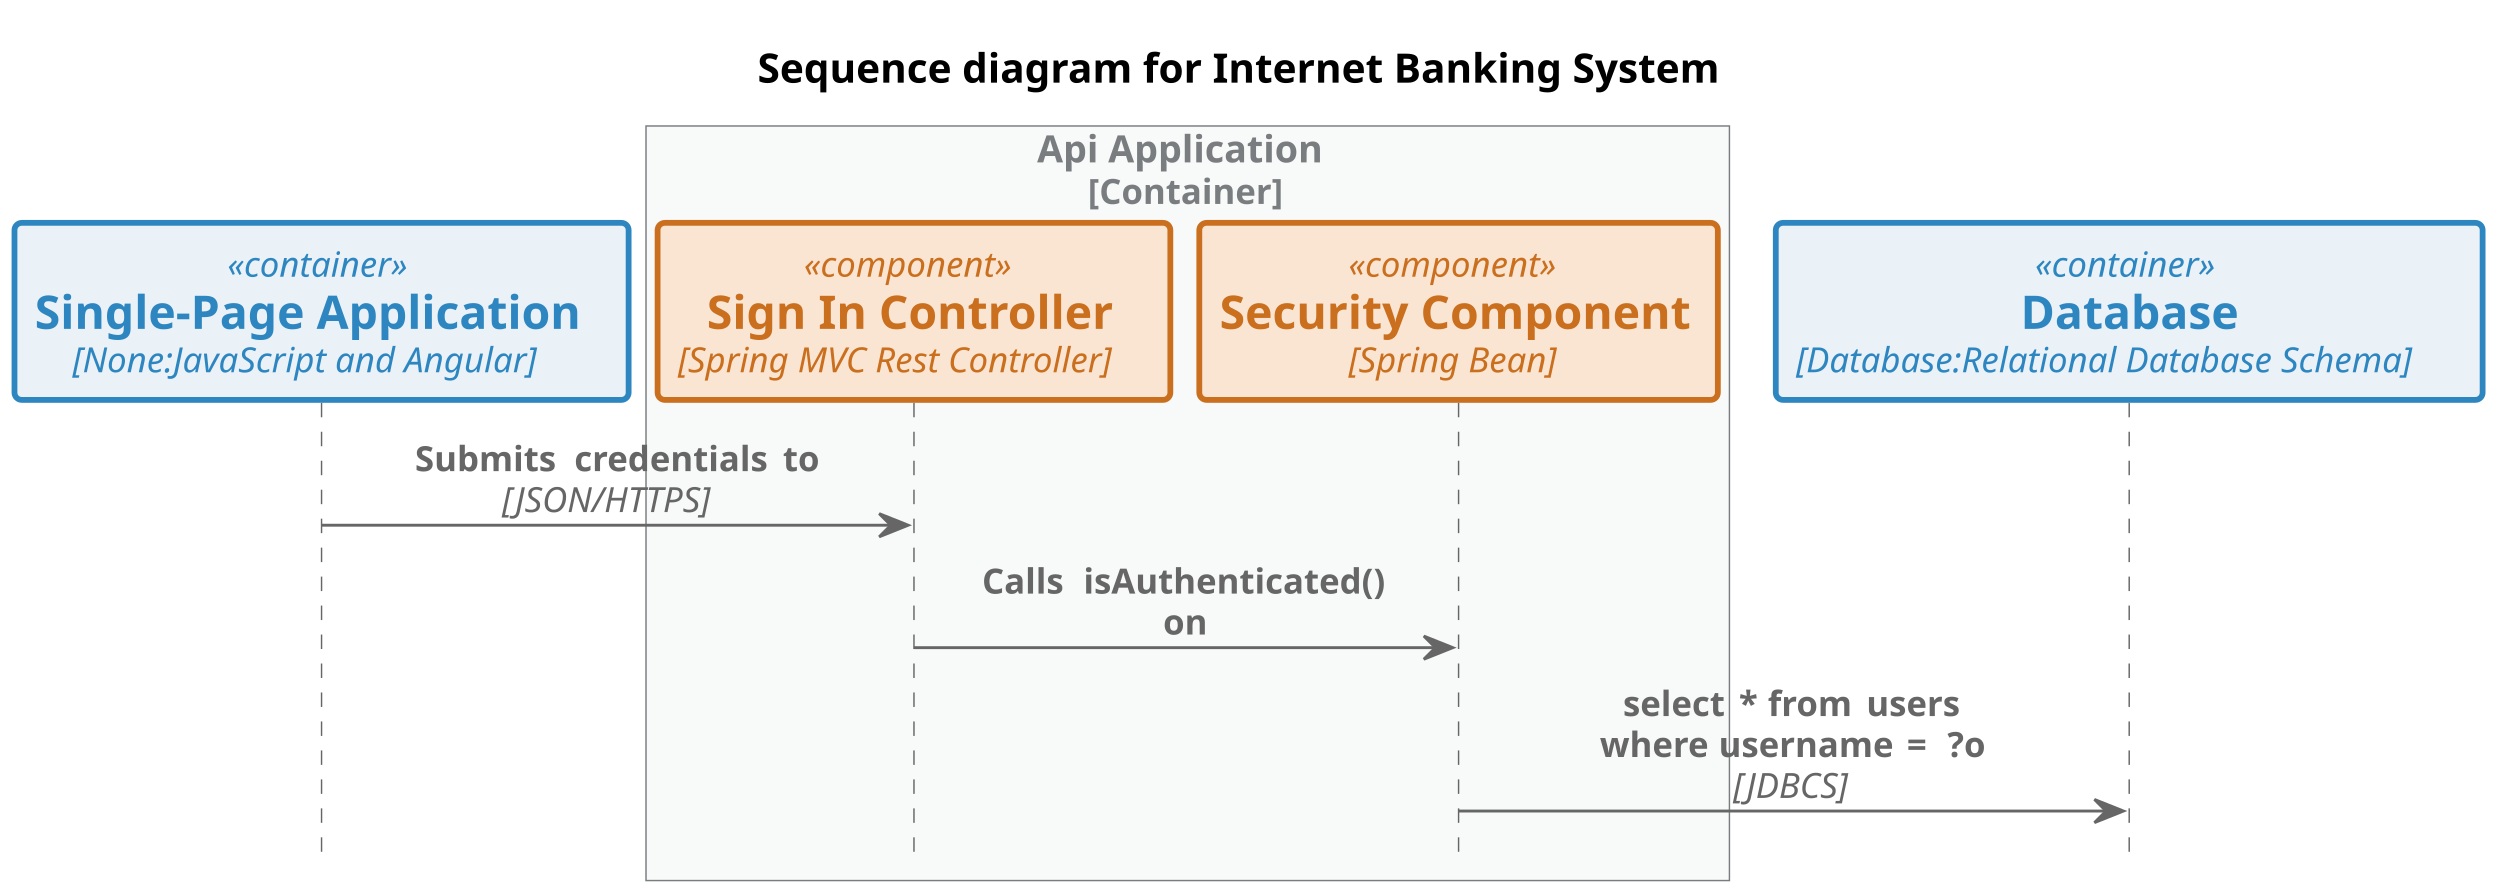
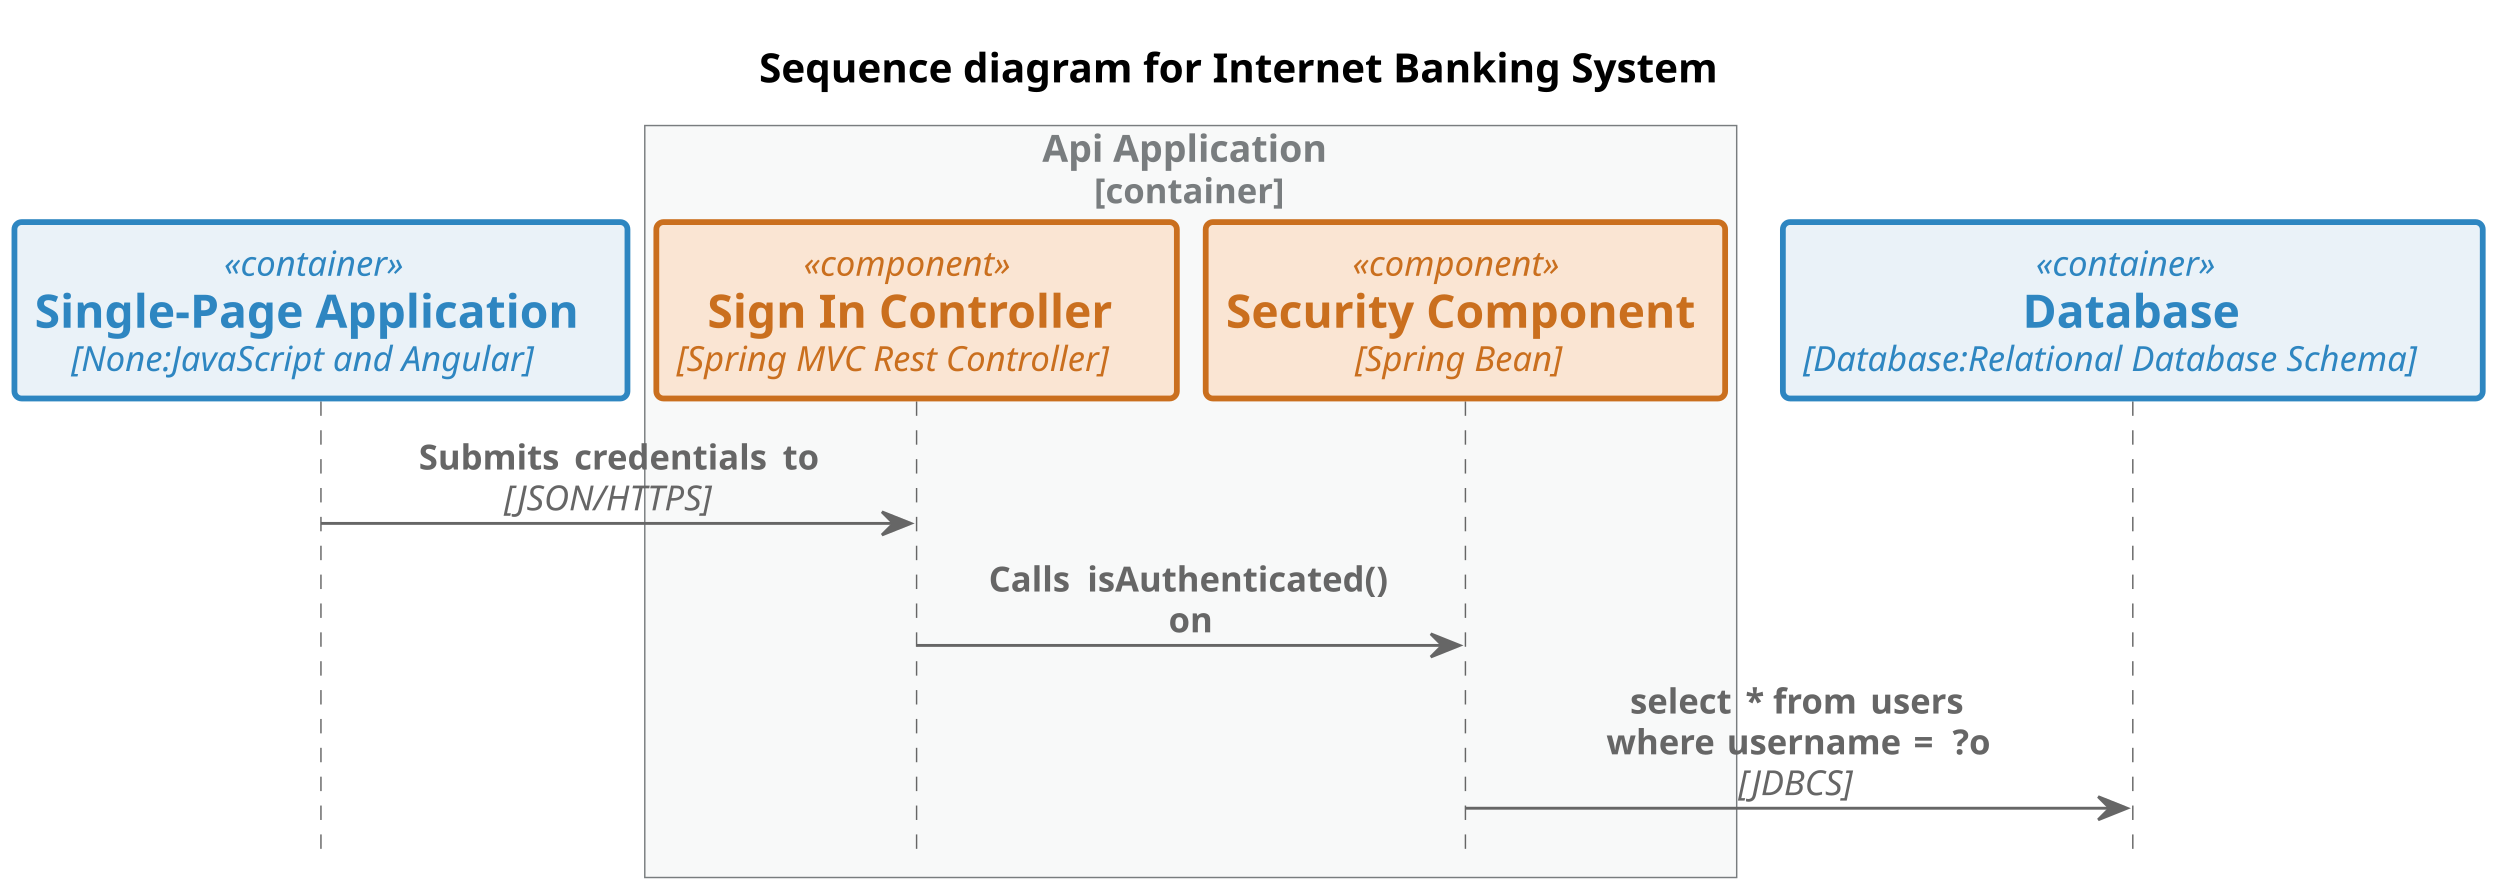
- <svg xmlns="http://www.w3.org/2000/svg" contentStyleType="text/css" height="309px" preserveAspectRatio="none" style="width:863px;height:309px;background:#FFFFFF;" version="1.1" viewBox="0 0 863 309" width="863px" zoomAndPan="magnify">
+ <svg xmlns="http://www.w3.org/2000/svg" contentStyleType="text/css" data-diagram-type="SEQUENCE" height="309px" preserveAspectRatio="none" style="width:866px;height:309px;background:#FFFFFF;" version="1.1" viewBox="0 0 866 309" width="866px" zoomAndPan="magnify">
  <defs />
  <g>
-     <rect fill="#F8F9F9" height="260.482" style="stroke:#797D7F;stroke-width:0.5;" width="374" x="223" y="43.488" />
-     <text fill="#797D7F" font-family="sans-serif" font-size="13" font-weight="bold" lengthAdjust="spacing" textLength="104" x="358" y="56.057">Api Application</text>
-     <text fill="#797D7F" font-family="sans-serif" font-size="12" font-weight="bold" lengthAdjust="spacing" textLength="69" x="375.5" y="70.4">[Container]</text>
-     <text fill="#000000" font-family="sans-serif" font-size="14" font-weight="bold" lengthAdjust="spacing" textLength="338" x="261.5" y="28.535">Sequence diagram for Internet Banking System</text>
-     <line style="stroke:#666666;stroke-width:0.5;stroke-dasharray:5.0,5.0;" x1="111" x2="111" y1="139.041" y2="297.971" />
-     <line style="stroke:#666666;stroke-width:0.5;stroke-dasharray:5.0,5.0;" x1="315.5" x2="315.5" y1="139.041" y2="297.971" />
-     <line style="stroke:#666666;stroke-width:0.5;stroke-dasharray:5.0,5.0;" x1="503.5" x2="503.5" y1="139.041" y2="297.971" />
-     <line style="stroke:#666666;stroke-width:0.5;stroke-dasharray:5.0,5.0;" x1="735" x2="735" y1="139.041" y2="297.971" />
-     <rect fill="#EAF2F8" height="61.109" rx="2.5" ry="2.5" style="stroke:#2E86C1;stroke-width:2.0;" width="212" x="5" y="76.932" />
-     <text fill="#2E86C1" font-family="sans-serif" font-size="12" font-style="italic" lengthAdjust="spacing" textLength="65" x="78.5" y="95.533">«container»</text>
-     <text fill="#2E86C1" font-family="sans-serif" font-size="16" font-weight="bold" lengthAdjust="spacing" textLength="198" x="12" y="113.533">Single-Page Application</text>
-     <text fill="#2E86C1" font-family="sans-serif" font-size="12" font-style="italic" lengthAdjust="spacing" textLength="172" x="25" y="128.51">[None:JavaScript and Angular]</text>
-     <rect fill="#FAE5D3" height="61.109" rx="2.5" ry="2.5" style="stroke:#CA6F1E;stroke-width:2.0;" width="177" x="227" y="76.932" />
-     <text fill="#CA6F1E" font-family="sans-serif" font-size="12" font-style="italic" lengthAdjust="spacing" textLength="76" x="277.5" y="95.533">«component»</text>
-     <text fill="#CA6F1E" font-family="sans-serif" font-size="16" font-weight="bold" lengthAdjust="spacing" textLength="143" x="244" y="113.533">Sign In Controller</text>
-     <text fill="#CA6F1E" font-family="sans-serif" font-size="12" font-style="italic" lengthAdjust="spacing" textLength="163" x="234" y="128.51">[Spring MVC Rest Controller]</text>
-     <rect fill="#FAE5D3" height="61.109" rx="2.5" ry="2.5" style="stroke:#CA6F1E;stroke-width:2.0;" width="179" x="414" y="76.932" />
-     <text fill="#CA6F1E" font-family="sans-serif" font-size="12" font-style="italic" lengthAdjust="spacing" textLength="76" x="465.5" y="95.533">«component»</text>
-     <text fill="#CA6F1E" font-family="sans-serif" font-size="16" font-weight="bold" lengthAdjust="spacing" textLength="165" x="421" y="113.533">Security Component</text>
-     <text fill="#CA6F1E" font-family="sans-serif" font-size="12" font-style="italic" lengthAdjust="spacing" textLength="76" x="465.5" y="128.51">[Spring Bean]</text>
-     <rect fill="#EAF2F8" height="61.109" rx="2.5" ry="2.5" style="stroke:#2E86C1;stroke-width:2.0;" width="244" x="613" y="76.932" />
-     <text fill="#2E86C1" font-family="sans-serif" font-size="12" font-style="italic" lengthAdjust="spacing" textLength="65" x="702.5" y="95.533">«container»</text>
-     <text fill="#2E86C1" font-family="sans-serif" font-size="16" font-weight="bold" lengthAdjust="spacing" textLength="75" x="697.5" y="113.533">Database</text>
-     <text fill="#2E86C1" font-family="sans-serif" font-size="12" font-style="italic" lengthAdjust="spacing" textLength="230" x="620" y="128.51">[Database:Relational Database Schema]</text>
-     <polygon fill="#666666" points="303.5,177.307,313.5,181.307,303.5,185.307,307.5,181.307" style="stroke:#666666;stroke-width:1.0;" />
-     <line style="stroke:#666666;stroke-width:1.0;" x1="111" x2="309.5" y1="181.307" y2="181.307" />
-     <text fill="#666666" font-family="sans-serif" font-size="12" font-weight="bold" lengthAdjust="spacing" textLength="51" x="143.25" y="162.643">Submits</text>
-     <text fill="#666666" font-family="sans-serif" font-size="12" font-weight="bold" lengthAdjust="spacing" textLength="4" x="194.25" y="162.643"> </text>
-     <text fill="#666666" font-family="sans-serif" font-size="12" font-weight="bold" lengthAdjust="spacing" textLength="68" x="198.25" y="162.643">credentials</text>
-     <text fill="#666666" font-family="sans-serif" font-size="12" font-weight="bold" lengthAdjust="spacing" textLength="4" x="266.25" y="162.643"> </text>
-     <text fill="#666666" font-family="sans-serif" font-size="12" font-weight="bold" lengthAdjust="spacing" textLength="13" x="270.25" y="162.643">to</text>
-     <text fill="#666666" font-family="sans-serif" font-size="12" font-style="italic" lengthAdjust="spacing" textLength="80" x="173.25" y="176.775">[JSON/HTTPS]</text>
-     <polygon fill="#666666" points="491.5,219.572,501.5,223.572,491.5,227.572,495.5,223.572" style="stroke:#666666;stroke-width:1.0;" />
-     <line style="stroke:#666666;stroke-width:1.0;" x1="315.5" x2="497.5" y1="223.572" y2="223.572" />
-     <text fill="#666666" font-family="sans-serif" font-size="12" font-weight="bold" lengthAdjust="spacing" textLength="31" x="339" y="204.908">Calls</text>
-     <text fill="#666666" font-family="sans-serif" font-size="12" font-weight="bold" lengthAdjust="spacing" textLength="4" x="370" y="204.908"> </text>
-     <text fill="#666666" font-family="sans-serif" font-size="12" font-weight="bold" lengthAdjust="spacing" textLength="106" x="374" y="204.908">isAuthenticated()</text>
-     <text fill="#666666" font-family="sans-serif" font-size="12" font-weight="bold" lengthAdjust="spacing" textLength="16" x="401.5" y="219.041">on</text>
-     <polygon fill="#666666" points="723,275.971,733,279.971,723,283.971,727,279.971" style="stroke:#666666;stroke-width:1.0;" />
-     <line style="stroke:#666666;stroke-width:1.0;" x1="503.5" x2="729" y1="279.971" y2="279.971" />
-     <text fill="#666666" font-family="sans-serif" font-size="12" font-weight="bold" lengthAdjust="spacing" textLength="36" x="560.25" y="247.174">select</text>
-     <text fill="#666666" font-family="sans-serif" font-size="12" font-weight="bold" lengthAdjust="spacing" textLength="4" x="596.25" y="247.174"> </text>
-     <text fill="#666666" font-family="sans-serif" font-size="12" font-weight="bold" lengthAdjust="spacing" textLength="6" x="600.25" y="247.174">*</text>
-     <text fill="#666666" font-family="sans-serif" font-size="12" font-weight="bold" lengthAdjust="spacing" textLength="4" x="606.25" y="247.174"> </text>
-     <text fill="#666666" font-family="sans-serif" font-size="12" font-weight="bold" lengthAdjust="spacing" textLength="30" x="610.25" y="247.174">from</text>
-     <text fill="#666666" font-family="sans-serif" font-size="12" font-weight="bold" lengthAdjust="spacing" textLength="4" x="640.25" y="247.174"> </text>
-     <text fill="#666666" font-family="sans-serif" font-size="12" font-weight="bold" lengthAdjust="spacing" textLength="34" x="644.25" y="247.174">users</text>
-     <text fill="#666666" font-family="sans-serif" font-size="12" font-weight="bold" lengthAdjust="spacing" textLength="37" x="552.25" y="261.307">where</text>
-     <text fill="#666666" font-family="sans-serif" font-size="12" font-weight="bold" lengthAdjust="spacing" textLength="4" x="589.25" y="261.307"> </text>
-     <text fill="#666666" font-family="sans-serif" font-size="12" font-weight="bold" lengthAdjust="spacing" textLength="61" x="593.25" y="261.307">username</text>
-     <text fill="#666666" font-family="sans-serif" font-size="12" font-weight="bold" lengthAdjust="spacing" textLength="4" x="654.25" y="261.307"> </text>
-     <text fill="#666666" font-family="sans-serif" font-size="12" font-weight="bold" lengthAdjust="spacing" textLength="10" x="658.25" y="261.307">=</text>
-     <text fill="#666666" font-family="sans-serif" font-size="12" font-weight="bold" lengthAdjust="spacing" textLength="4" x="668.25" y="261.307"> </text>
-     <text fill="#666666" font-family="sans-serif" font-size="12" font-weight="bold" lengthAdjust="spacing" textLength="14" x="672.25" y="261.307">?o</text>
-     <text fill="#666666" font-family="sans-serif" font-size="12" font-style="italic" lengthAdjust="spacing" textLength="42" x="598.25" y="275.44">[JDBCS]</text>
+     <rect fill="#F8F9F9" height="260.482" style="stroke:#797D7F;stroke-width:0.5;" width="378.236" x="223.352" y="43.488" />
+     <text fill="#797D7F" font-family="sans-serif" font-size="13" font-weight="bold" lengthAdjust="spacing" textLength="102.851" x="361.044" y="56.057">Api Application</text>
+     <text fill="#797D7F" font-family="sans-serif" font-size="12" font-weight="bold" lengthAdjust="spacing" textLength="67.014" x="378.963" y="70.4">[container]</text>
+     <text fill="#000000" font-family="sans-serif" font-size="14" font-weight="bold" lengthAdjust="spacing" textLength="338.133" x="262.944" y="28.535">Sequence diagram for Internet Banking System</text>
+     <g>
+       <rect fill="#000000" fill-opacity="0" height="158.93" width="8" x="107.676" y="139.041" />
+       <line style="stroke:#666666;stroke-width:0.5;stroke-dasharray:5,5;" x1="111.176" x2="111.176" y1="139.041" y2="297.971" />
+     </g>
+     <g>
+       <rect fill="#000000" fill-opacity="0" height="158.93" width="8" x="314.005" y="139.041" />
+       <line style="stroke:#666666;stroke-width:0.5;stroke-dasharray:5,5;" x1="317.505" x2="317.505" y1="139.041" y2="297.971" />
+     </g>
+     <g>
+       <rect fill="#000000" fill-opacity="0" height="158.93" width="8" x="504.123" y="139.041" />
+       <line style="stroke:#666666;stroke-width:0.5;stroke-dasharray:5,5;" x1="507.623" x2="507.623" y1="139.041" y2="297.971" />
+     </g>
+     <g>
+       <rect fill="#000000" fill-opacity="0" height="158.93" width="8" x="735.305" y="139.041" />
+       <line style="stroke:#666666;stroke-width:0.5;stroke-dasharray:5,5;" x1="738.805" x2="738.805" y1="139.041" y2="297.971" />
+     </g>
+     <rect fill="#EAF2F8" height="61.109" rx="2.5" ry="2.5" style="stroke:#2E86C1;stroke-width:2;" width="212.352" x="5" y="76.932" />
+     <text fill="#2E86C1" font-family="sans-serif" font-size="12" font-style="italic" lengthAdjust="spacing" textLength="67.166" x="77.593" y="95.533">«container»</text>
+     <text fill="#2E86C1" font-family="sans-serif" font-size="16" font-weight="bold" lengthAdjust="spacing" textLength="198.352" x="12" y="113.533">Single-Page Application</text>
+     <text fill="#2E86C1" font-family="sans-serif" font-size="12" font-style="italic" lengthAdjust="spacing" textLength="173.08" x="24.636" y="128.51">[None:JavaScript and Angular]</text>
+     <rect fill="#FAE5D3" height="61.109" rx="2.5" ry="2.5" style="stroke:#CA6F1E;stroke-width:2;" width="180.307" x="227.352" y="76.932" />
+     <text fill="#CA6F1E" font-family="sans-serif" font-size="12" font-style="italic" lengthAdjust="spacing" textLength="78.287" x="278.361" y="95.533">«component»</text>
+     <text fill="#CA6F1E" font-family="sans-serif" font-size="16" font-weight="bold" lengthAdjust="spacing" textLength="144.922" x="245.044" y="113.533">Sign In Controller</text>
+     <text fill="#CA6F1E" font-family="sans-serif" font-size="12" font-style="italic" lengthAdjust="spacing" textLength="166.307" x="234.352" y="128.51">[Spring MVC Rest Controller]</text>
+     <rect fill="#FAE5D3" height="61.109" rx="2.5" ry="2.5" style="stroke:#CA6F1E;stroke-width:2;" width="179.93" x="417.658" y="76.932" />
+     <text fill="#CA6F1E" font-family="sans-serif" font-size="12" font-style="italic" lengthAdjust="spacing" textLength="78.287" x="468.479" y="95.533">«component»</text>
+     <text fill="#CA6F1E" font-family="sans-serif" font-size="16" font-weight="bold" lengthAdjust="spacing" textLength="165.93" x="424.658" y="113.533">Security Component</text>
+     <text fill="#CA6F1E" font-family="sans-serif" font-size="12" font-style="italic" lengthAdjust="spacing" textLength="76.588" x="469.329" y="128.51">[Spring Bean]</text>
+     <rect fill="#EAF2F8" height="61.109" rx="2.5" ry="2.5" style="stroke:#2E86C1;stroke-width:2;" width="242.434" x="617.588" y="76.932" />
+     <text fill="#2E86C1" font-family="sans-serif" font-size="12" font-style="italic" lengthAdjust="spacing" textLength="67.166" x="705.222" y="95.533">«container»</text>
+     <text fill="#2E86C1" font-family="sans-serif" font-size="16" font-weight="bold" lengthAdjust="spacing" textLength="76.414" x="700.598" y="113.533">Database</text>
+     <text fill="#2E86C1" font-family="sans-serif" font-size="12" font-style="italic" lengthAdjust="spacing" textLength="228.434" x="624.588" y="128.51">[Database:Relational Database Schema]</text>
+     <polygon fill="#666666" points="305.505,177.307,315.505,181.307,305.505,185.307,309.505,181.307" style="stroke:#666666;stroke-width:1;" />
+     <line style="stroke:#666666;stroke-width:1;" x1="111.176" x2="311.505" y1="181.307" y2="181.307" />
+     <text fill="#666666" font-family="sans-serif" font-size="12" font-weight="bold" lengthAdjust="spacing" textLength="49.875" x="145.062" y="162.643">Submits</text>
+     <text fill="#666666" font-family="sans-serif" font-size="12" font-weight="bold" lengthAdjust="spacing" textLength="3.955" x="194.937" y="162.643"> </text>
+     <text fill="#666666" font-family="sans-serif" font-size="12" font-weight="bold" lengthAdjust="spacing" textLength="68.244" x="198.892" y="162.643">credentials</text>
+     <text fill="#666666" font-family="sans-serif" font-size="12" font-weight="bold" lengthAdjust="spacing" textLength="3.955" x="267.136" y="162.643"> </text>
+     <text fill="#666666" font-family="sans-serif" font-size="12" font-weight="bold" lengthAdjust="spacing" textLength="12.527" x="271.091" y="162.643">to</text>
+     <text fill="#666666" font-family="sans-serif" font-size="12" font-style="italic" lengthAdjust="spacing" textLength="79.57" x="174.555" y="176.775">[JSON/HTTPS]</text>
+     <polygon fill="#666666" points="495.623,219.572,505.623,223.572,495.623,227.572,499.623,223.572" style="stroke:#666666;stroke-width:1;" />
+     <line style="stroke:#666666;stroke-width:1;" x1="317.505" x2="501.623" y1="223.572" y2="223.572" />
+     <text fill="#666666" font-family="sans-serif" font-size="12" font-weight="bold" lengthAdjust="spacing" textLength="30.193" x="342.486" y="204.908">Calls</text>
+     <text fill="#666666" font-family="sans-serif" font-size="12" font-weight="bold" lengthAdjust="spacing" textLength="3.955" x="372.679" y="204.908"> </text>
+     <text fill="#666666" font-family="sans-serif" font-size="12" font-weight="bold" lengthAdjust="spacing" textLength="106.008" x="376.634" y="204.908">isAuthenticated()</text>
+     <text fill="#666666" font-family="sans-serif" font-size="12" font-weight="bold" lengthAdjust="spacing" textLength="15.545" x="404.791" y="219.041">on</text>
+     <polygon fill="#666666" points="726.805,275.971,736.805,279.971,726.805,283.971,730.805,279.971" style="stroke:#666666;stroke-width:1;" />
+     <line style="stroke:#666666;stroke-width:1;" x1="507.623" x2="732.805" y1="279.971" y2="279.971" />
+     <text fill="#666666" font-family="sans-serif" font-size="12" font-weight="bold" lengthAdjust="spacing" textLength="36" x="564.649" y="247.174">select</text>
+     <text fill="#666666" font-family="sans-serif" font-size="12" font-weight="bold" lengthAdjust="spacing" textLength="3.955" x="600.649" y="247.174"> </text>
+     <text fill="#666666" font-family="sans-serif" font-size="12" font-weight="bold" lengthAdjust="spacing" textLength="5.596" x="604.605" y="247.174">*</text>
+     <text fill="#666666" font-family="sans-serif" font-size="12" font-weight="bold" lengthAdjust="spacing" textLength="3.955" x="610.2" y="247.174"> </text>
+     <text fill="#666666" font-family="sans-serif" font-size="12" font-weight="bold" lengthAdjust="spacing" textLength="29.73" x="614.155" y="247.174">from</text>
+     <text fill="#666666" font-family="sans-serif" font-size="12" font-weight="bold" lengthAdjust="spacing" textLength="3.955" x="643.886" y="247.174"> </text>
+     <text fill="#666666" font-family="sans-serif" font-size="12" font-weight="bold" lengthAdjust="spacing" textLength="33.938" x="647.841" y="247.174">users</text>
+     <text fill="#666666" font-family="sans-serif" font-size="12" font-weight="bold" lengthAdjust="spacing" textLength="37.752" x="556.44" y="261.307">where</text>
+     <text fill="#666666" font-family="sans-serif" font-size="12" font-weight="bold" lengthAdjust="spacing" textLength="3.955" x="594.192" y="261.307"> </text>
+     <text fill="#666666" font-family="sans-serif" font-size="12" font-weight="bold" lengthAdjust="spacing" textLength="60.756" x="598.148" y="261.307">username</text>
+     <text fill="#666666" font-family="sans-serif" font-size="12" font-weight="bold" lengthAdjust="spacing" textLength="3.955" x="658.903" y="261.307"> </text>
+     <text fill="#666666" font-family="sans-serif" font-size="12" font-weight="bold" lengthAdjust="spacing" textLength="9.545" x="662.858" y="261.307">=</text>
+     <text fill="#666666" font-family="sans-serif" font-size="12" font-weight="bold" lengthAdjust="spacing" textLength="3.955" x="672.403" y="261.307"> </text>
+     <text fill="#666666" font-family="sans-serif" font-size="12" font-weight="bold" lengthAdjust="spacing" textLength="13.629" x="676.358" y="261.307">?o</text>
+     <text fill="#666666" font-family="sans-serif" font-size="12" font-style="italic" lengthAdjust="spacing" textLength="42.193" x="602.117" y="275.44">[JDBCS]</text>
  </g>
</svg>
